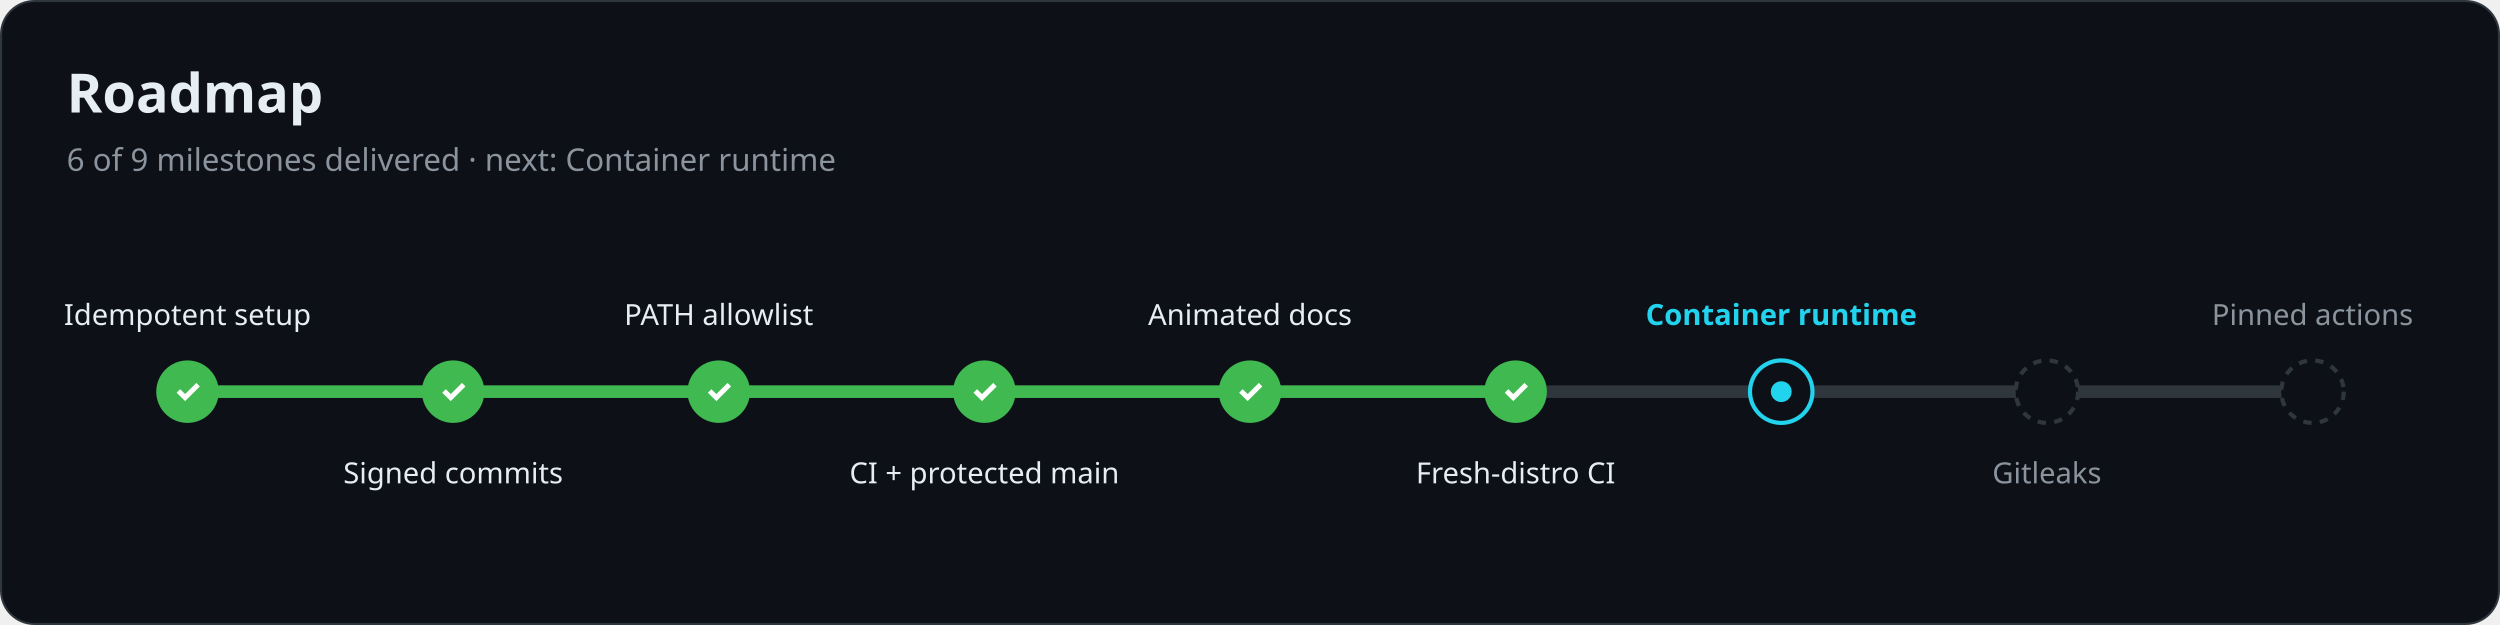
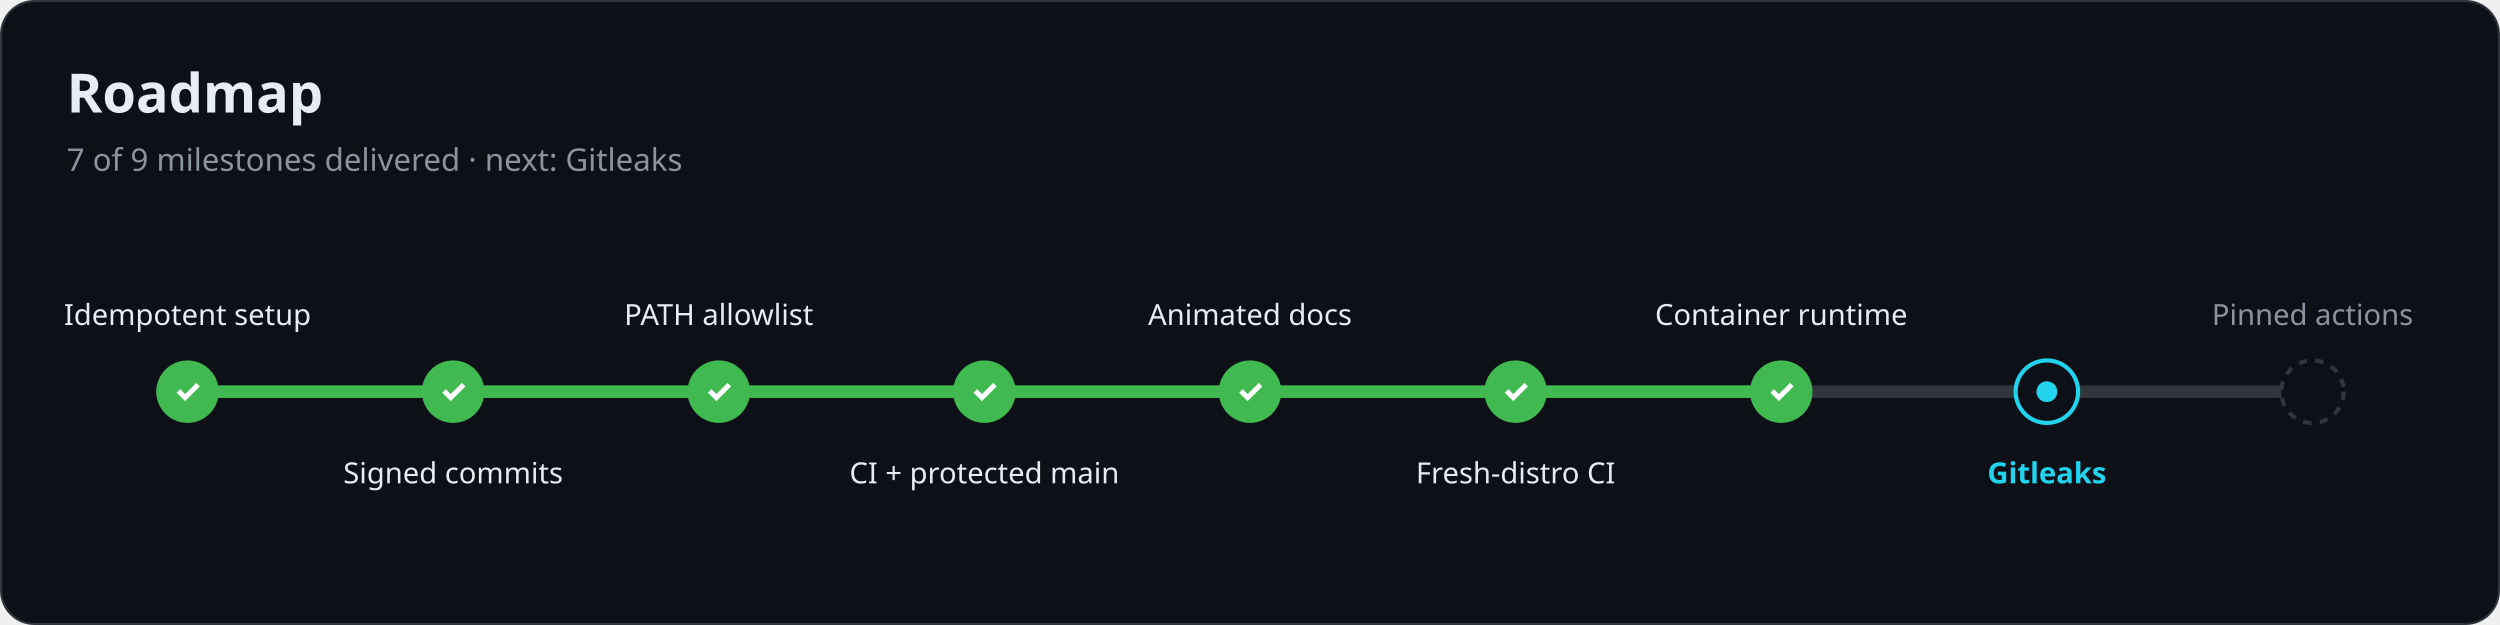
<svg xmlns="http://www.w3.org/2000/svg" width="1200" height="300" viewBox="0 0 1200 300" role="img" aria-labelledby="title desc">
  <style>text { font-family: -apple-system, BlinkMacSystemFont, 'Segoe UI', 'Noto Sans', Helvetica, Arial, sans-serif; } .title { font-size: 26px; font-weight: 800; fill: #e6edf3; } .sub { font-size: 15px; fill: #8b949e; } .mono { font-family: ui-monospace, SFMono-Regular, 'Cascadia Code', Consolas, 'DejaVu Sans Mono', 'Liberation Mono', monospace; }  .label { font-size: 14px; fill: #8b949e; } .label.done { fill: #e6edf3; } .label.next { fill: #22d3ee; font-weight: 700; } .check { font-size: 15px; font-weight: 800; fill: #ffffff; } .rfill { transform-box: fill-box; transform-origin: left center; animation: grow 1.4s 0.3s linear both; } @keyframes grow { from { transform: scaleX(0); } to { transform: scaleX(1); } } .pop { transform-box: fill-box; transform-origin: center; animation: pop 0.45s cubic-bezier(.3,1.6,.5,1) both; } @keyframes pop { from { opacity: 0; transform: scale(0.4); } to { opacity: 1; transform: scale(1); } } .fade { animation: fade 0.5s ease-out both; } @keyframes fade { from { opacity: 0; } to { opacity: 1; } } .ring { fill: none; stroke: #22d3ee; stroke-width: 2; opacity: 0; transform-box: fill-box; transform-origin: center; animation: ring 2s 2.2s ease-out infinite; } @keyframes ring { 0% { transform: scale(0.9); opacity: 0.7; } 100% { transform: scale(2); opacity: 0; } } @media (prefers-reduced-motion: reduce) { * { animation: none !important; } }</style>
  <rect x="0.5" y="0.5" width="1199" height="299" rx="16" fill="#0d1117" stroke="#30363d" />
  <text x="32" y="54" class="title">Roadmap</text>
-   <text x="32" y="82" class="sub">6 of 9 milestones delivered · next: Container runtime</text>
+   <text x="32" y="82" class="sub">7 of 9 milestones delivered · next: Gitleaks</text>
  <rect x="90" y="185" width="1020" height="6" rx="3" fill="#30363d" />
-   <rect class="rfill" x="90" y="185" width="637.5" height="6" rx="3" fill="#3fb950" />
+   <rect class="rfill" x="90" y="185" width="765.0" height="6" rx="3" fill="#3fb950" />
  <g class="pop" style="animation-delay:0.30s">
    <circle cx="90.0" cy="188" r="15" fill="#3fb950" />
    <text x="90.0" y="193" text-anchor="middle" class="check">✓</text>
  </g>
  <text x="90.0" y="156" text-anchor="middle" class="label done fade" style="animation-delay:0.30s">Idempotent setup</text>
-   <g class="pop" style="animation-delay:0.58s">
+   <g class="pop" style="animation-delay:0.53s">
    <circle cx="217.5" cy="188" r="15" fill="#3fb950" />
    <text x="217.5" y="193" text-anchor="middle" class="check">✓</text>
  </g>
-   <text x="217.5" y="232" text-anchor="middle" class="label done fade" style="animation-delay:0.58s">Signed commits</text>
-   <g class="pop" style="animation-delay:0.86s">
+   <text x="217.5" y="232" text-anchor="middle" class="label done fade" style="animation-delay:0.53s">Signed commits</text>
+   <g class="pop" style="animation-delay:0.77s">
    <circle cx="345.0" cy="188" r="15" fill="#3fb950" />
    <text x="345.0" y="193" text-anchor="middle" class="check">✓</text>
  </g>
-   <text x="345.0" y="156" text-anchor="middle" class="label done fade" style="animation-delay:0.86s">PATH allowlist</text>
-   <g class="pop" style="animation-delay:1.14s">
+   <text x="345.0" y="156" text-anchor="middle" class="label done fade" style="animation-delay:0.77s">PATH allowlist</text>
+   <g class="pop" style="animation-delay:1.00s">
    <circle cx="472.5" cy="188" r="15" fill="#3fb950" />
    <text x="472.5" y="193" text-anchor="middle" class="check">✓</text>
  </g>
-   <text x="472.5" y="232" text-anchor="middle" class="label done fade" style="animation-delay:1.14s">CI + protected main</text>
-   <g class="pop" style="animation-delay:1.42s">
+   <text x="472.5" y="232" text-anchor="middle" class="label done fade" style="animation-delay:1.00s">CI + protected main</text>
+   <g class="pop" style="animation-delay:1.23s">
    <circle cx="600.0" cy="188" r="15" fill="#3fb950" />
    <text x="600.0" y="193" text-anchor="middle" class="check">✓</text>
  </g>
-   <text x="600.0" y="156" text-anchor="middle" class="label done fade" style="animation-delay:1.42s">Animated docs</text>
-   <g class="pop" style="animation-delay:1.70s">
+   <text x="600.0" y="156" text-anchor="middle" class="label done fade" style="animation-delay:1.23s">Animated docs</text>
+   <g class="pop" style="animation-delay:1.47s">
    <circle cx="727.5" cy="188" r="15" fill="#3fb950" />
    <text x="727.5" y="193" text-anchor="middle" class="check">✓</text>
  </g>
-   <text x="727.5" y="232" text-anchor="middle" class="label done fade" style="animation-delay:1.70s">Fresh-distro CI</text>
+   <text x="727.5" y="232" text-anchor="middle" class="label done fade" style="animation-delay:1.47s">Fresh-distro CI</text>
+   <g class="pop" style="animation-delay:1.70s">
+     <circle cx="855.0" cy="188" r="15" fill="#3fb950" />
+     <text x="855.0" y="193" text-anchor="middle" class="check">✓</text>
+   </g>
+   <text x="855.0" y="156" text-anchor="middle" class="label done fade" style="animation-delay:1.70s">Container runtime</text>
  <g class="pop" style="animation-delay:1.90s">
-     <circle class="ring" cx="855.0" cy="188" r="15" />
-     <circle cx="855.0" cy="188" r="15" fill="#0d1117" stroke="#22d3ee" stroke-width="2" />
-     <circle cx="855.0" cy="188" r="5" fill="#22d3ee" />
+     <circle class="ring" cx="982.5" cy="188" r="15" />
+     <circle cx="982.5" cy="188" r="15" fill="#0d1117" stroke="#22d3ee" stroke-width="2" />
+     <circle cx="982.5" cy="188" r="5" fill="#22d3ee" />
  </g>
-   <text x="855.0" y="156" text-anchor="middle" class="label next fade" style="animation-delay:1.90s">Container runtime</text>
+   <text x="982.5" y="232" text-anchor="middle" class="label next fade" style="animation-delay:1.90s">Gitleaks</text>
  <g class="pop" style="animation-delay:2.02s">
-     <circle cx="982.5" cy="188" r="15" fill="#0d1117" stroke="#30363d" stroke-width="2" stroke-dasharray="4 4" />
-   </g>
-   <text x="982.5" y="232" text-anchor="middle" class="label todo fade" style="animation-delay:2.02s">Gitleaks</text>
-   <g class="pop" style="animation-delay:2.14s">
    <circle cx="1110.0" cy="188" r="15" fill="#0d1117" stroke="#30363d" stroke-width="2" stroke-dasharray="4 4" />
  </g>
-   <text x="1110.0" y="156" text-anchor="middle" class="label todo fade" style="animation-delay:2.14s">Pinned actions</text>
+   <text x="1110.0" y="156" text-anchor="middle" class="label todo fade" style="animation-delay:2.02s">Pinned actions</text>
</svg>
